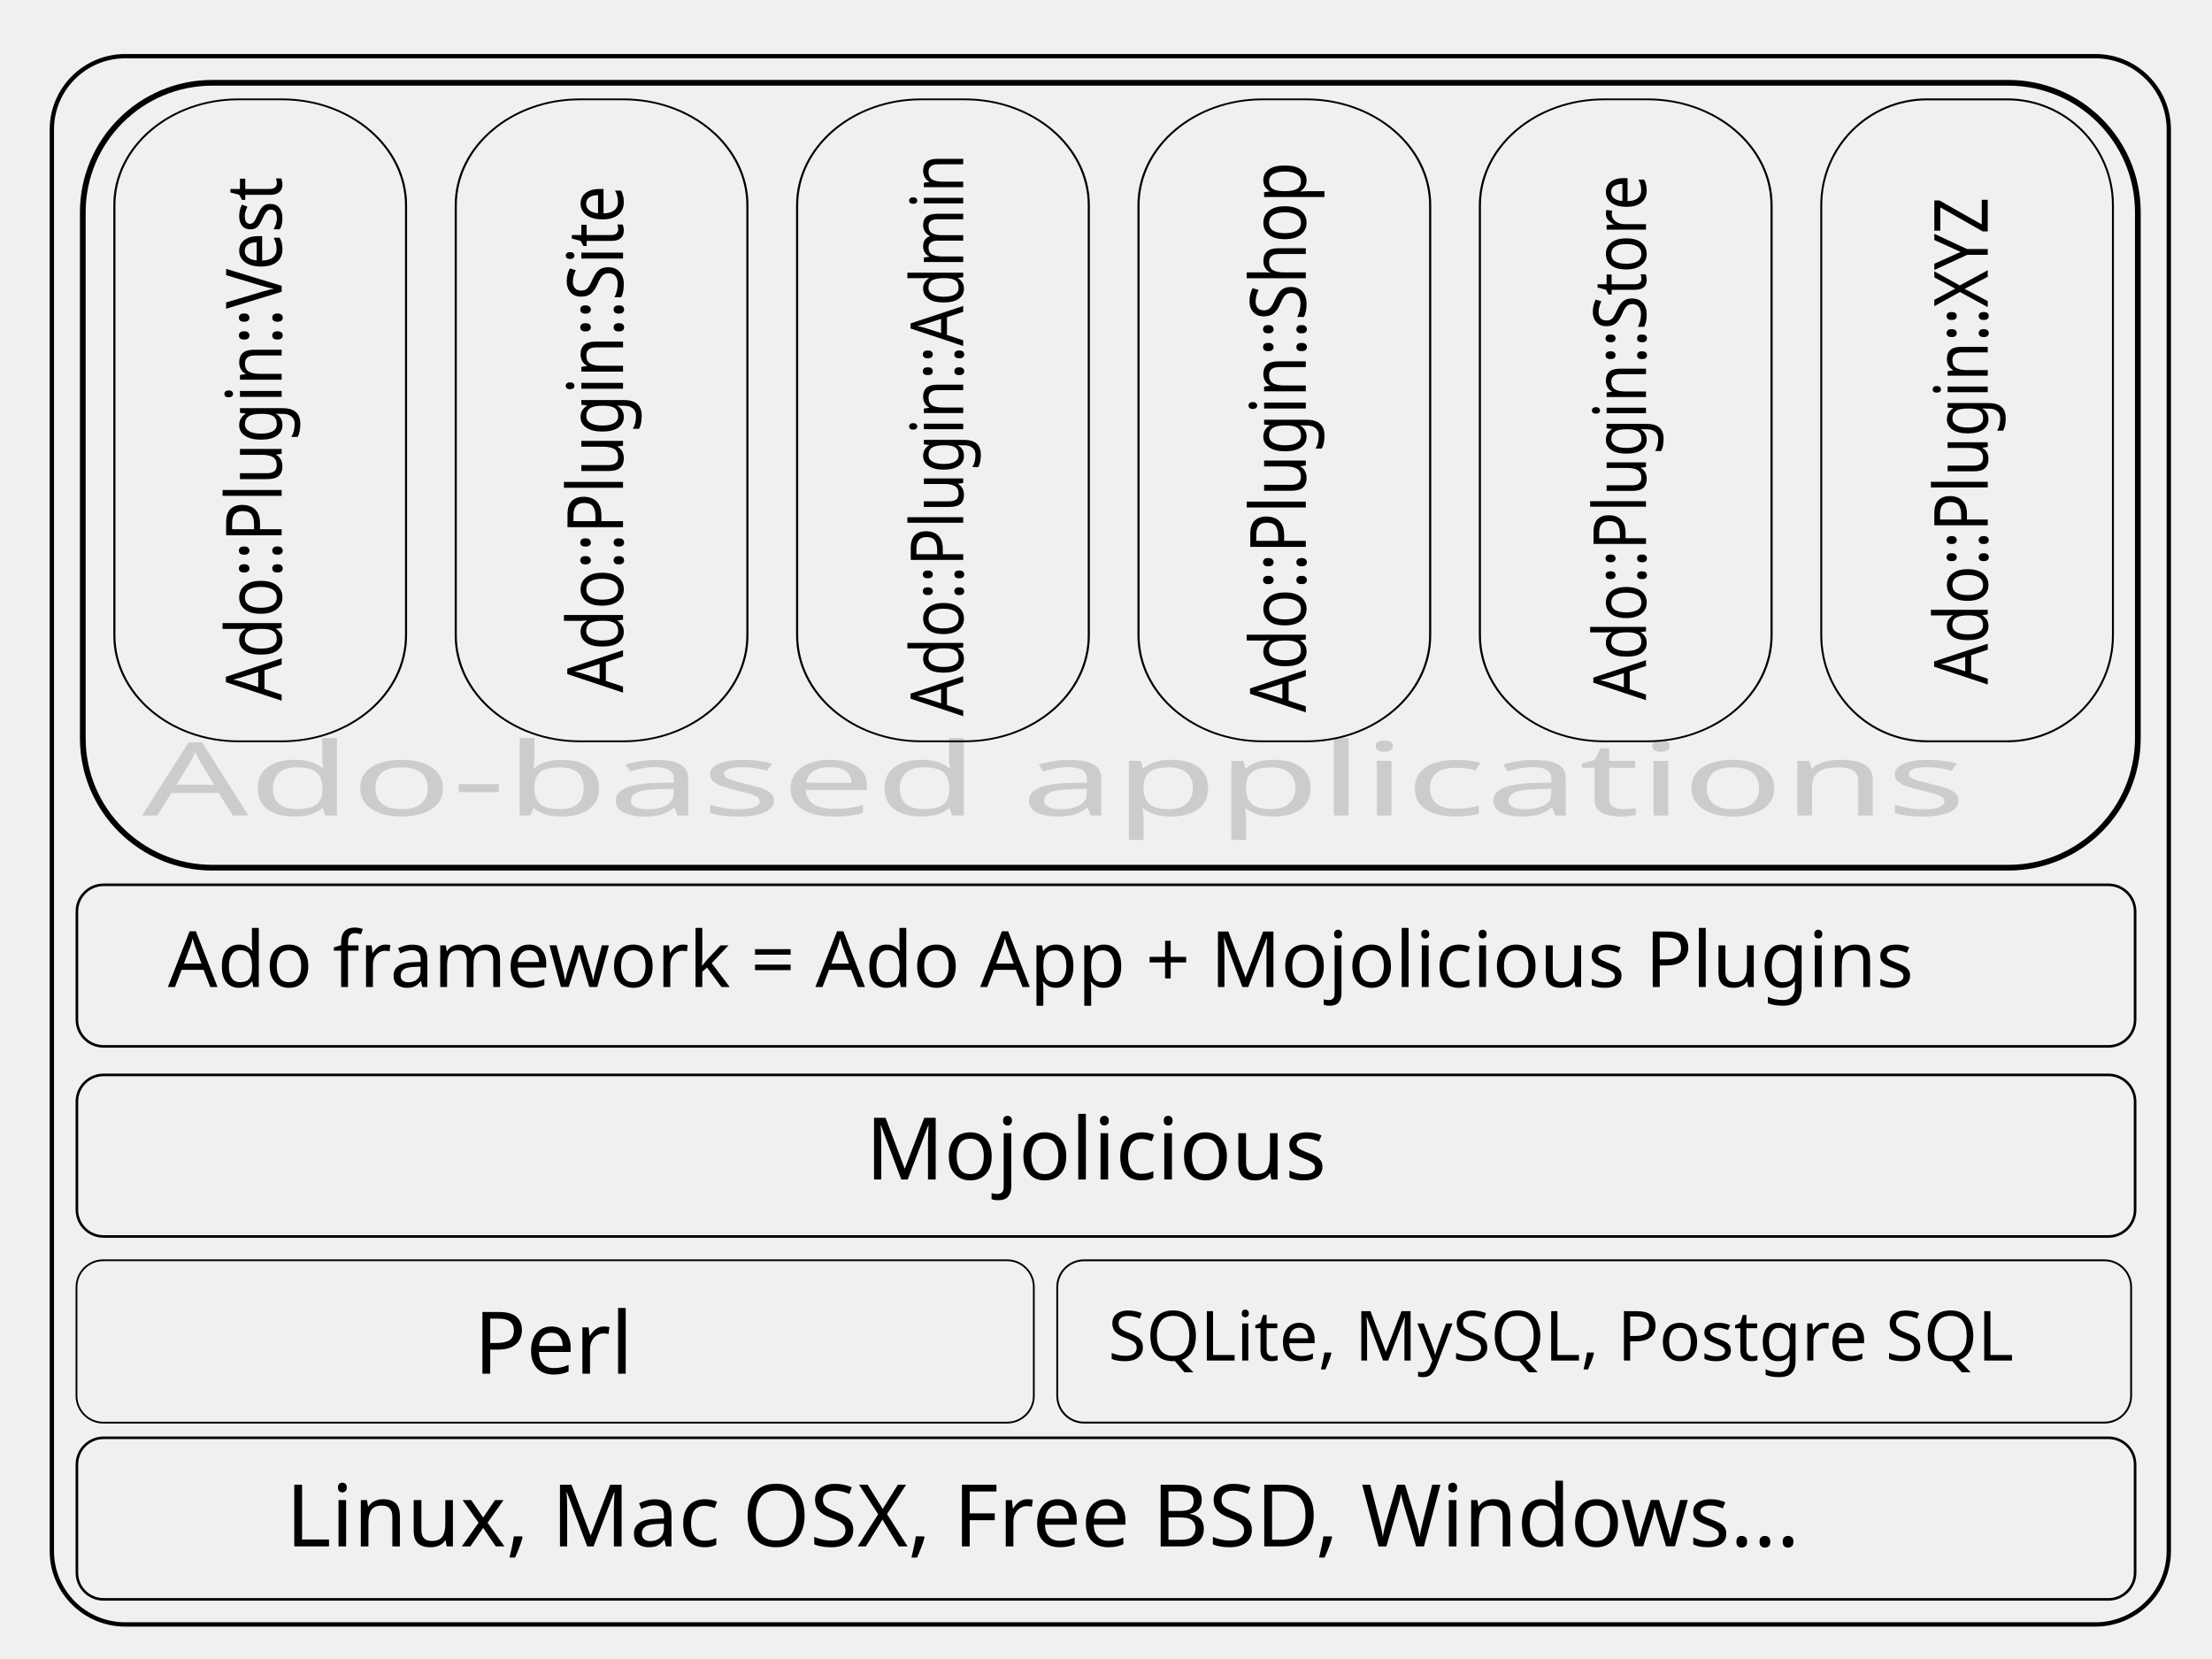
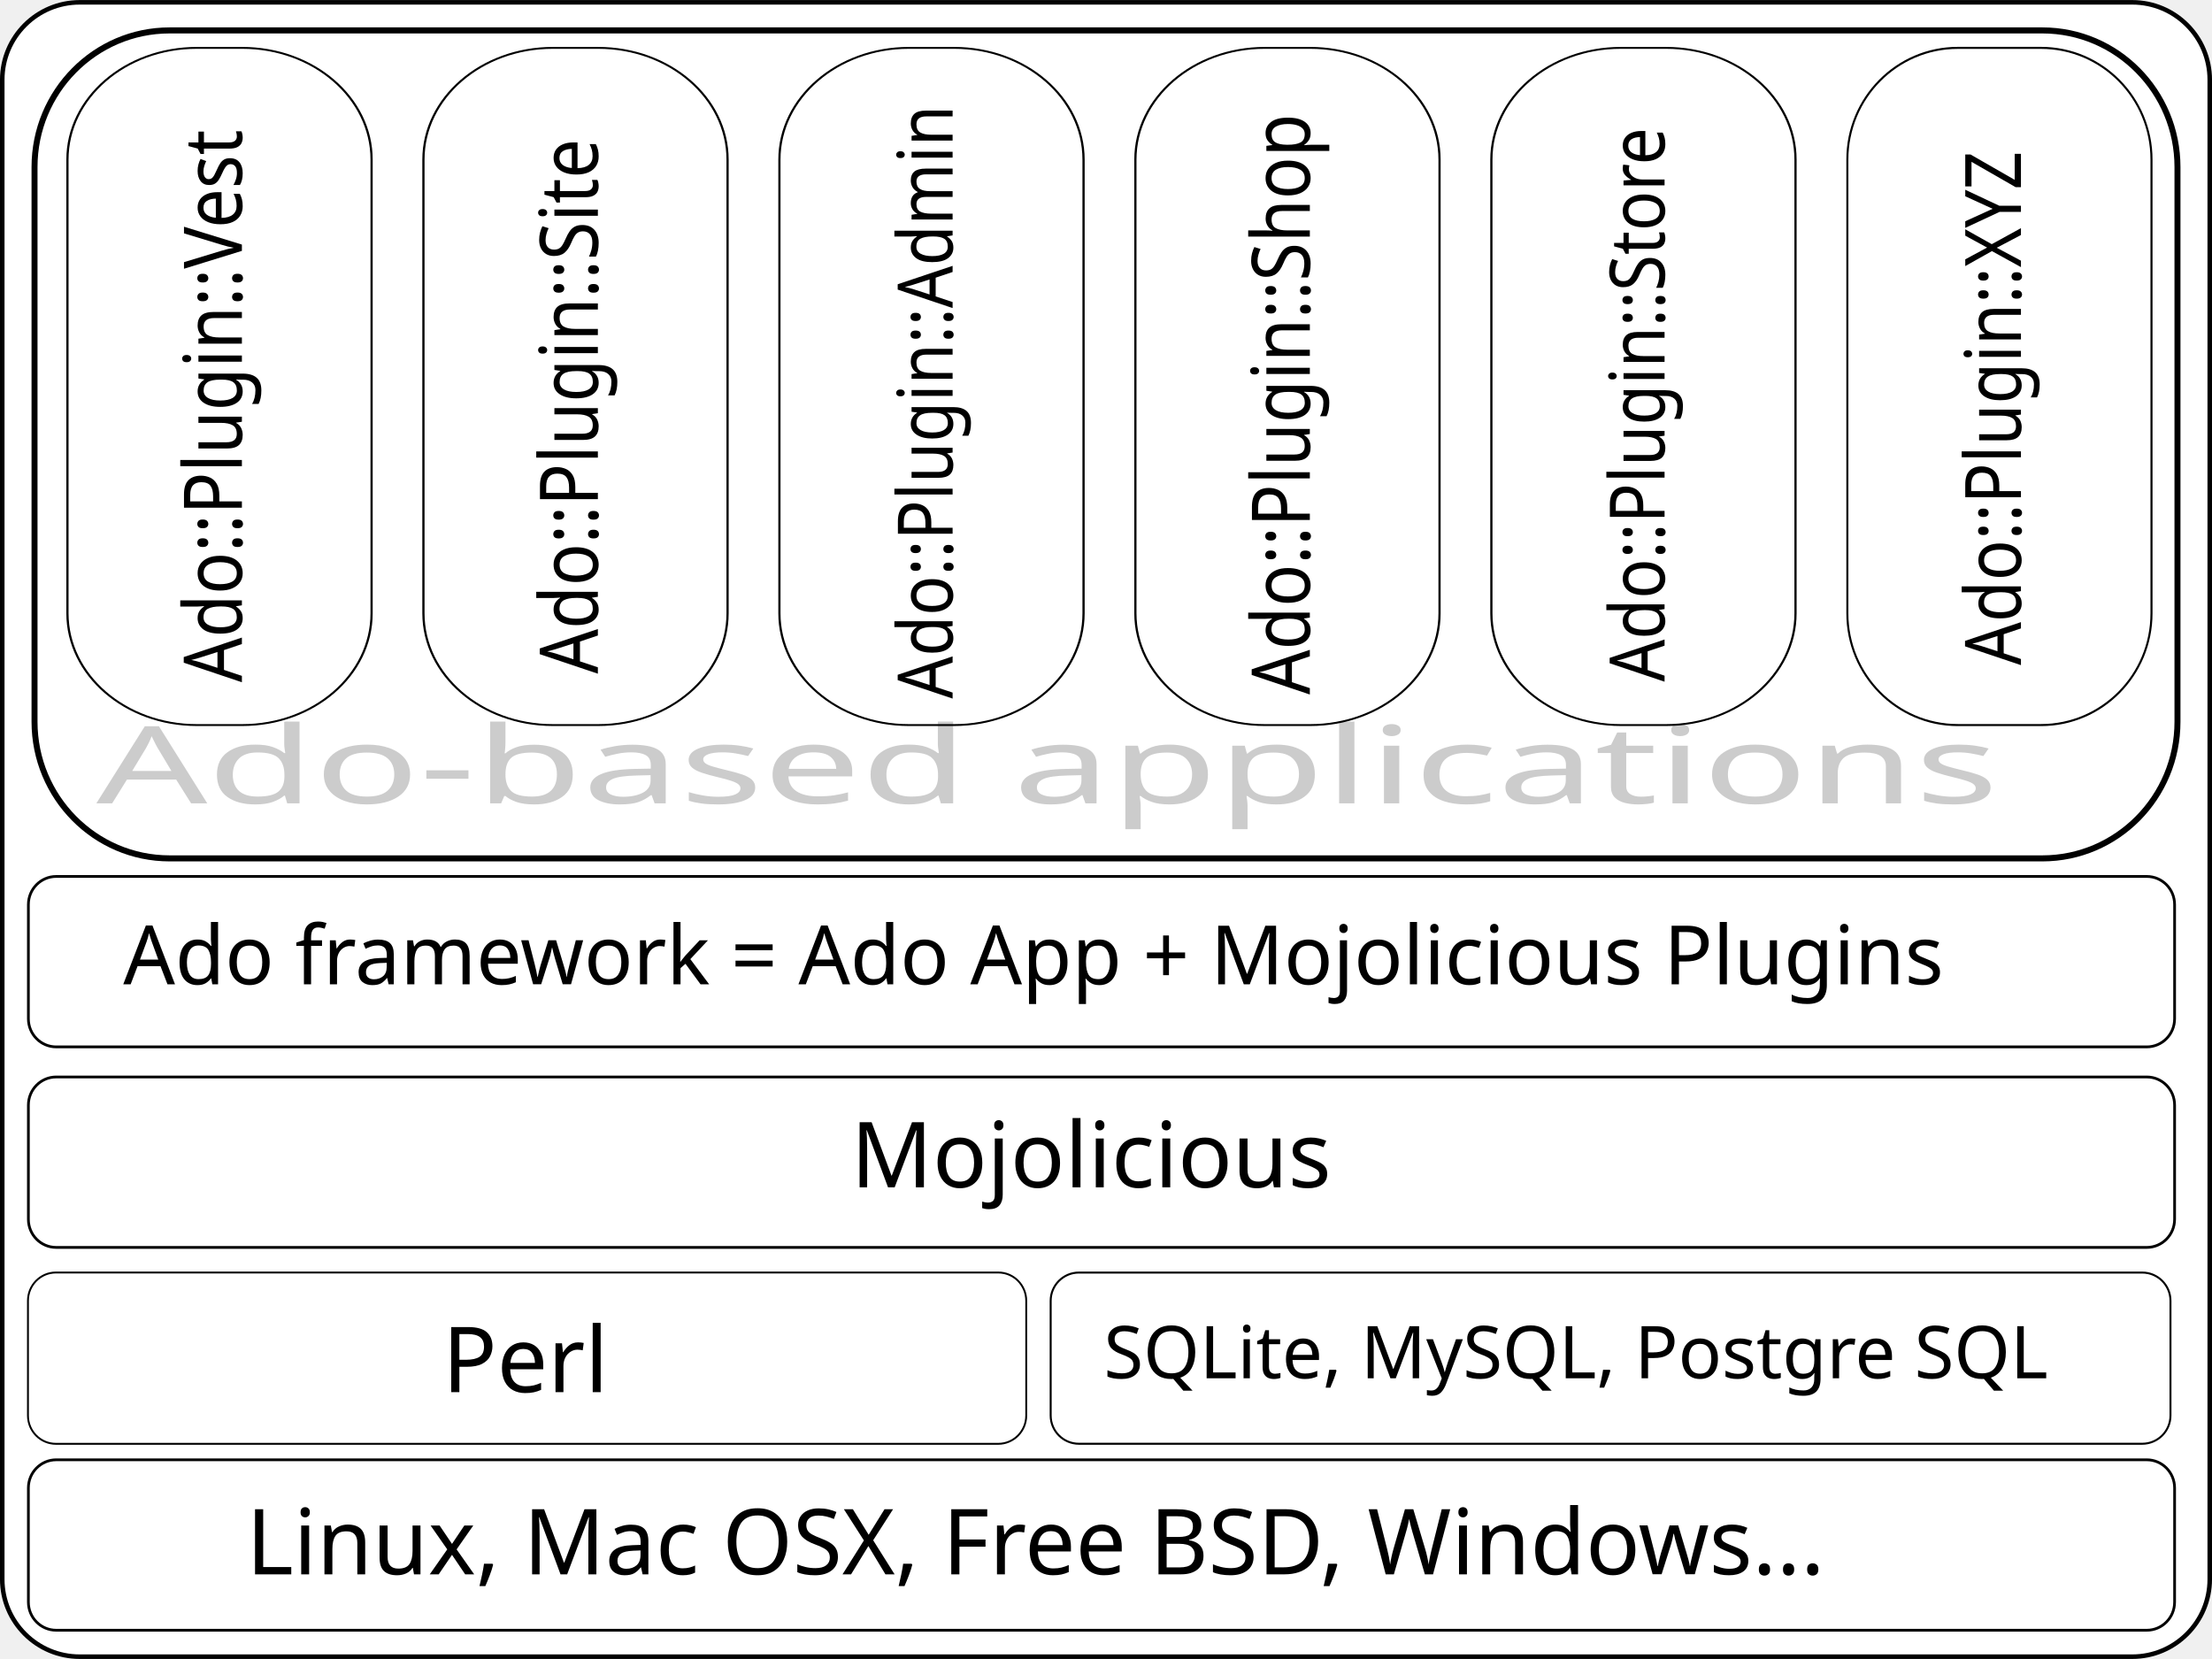
- <svg xmlns="http://www.w3.org/2000/svg" width="1024px" height="768px" id="svg3774" version="1.1">
+ <svg xmlns="http://www.w3.org/2000/svg" width="800" height="600" id="svg3774" version="1.1">
  <defs id="defs3776" />
-   <g id="layer1">
-     <rect style="fill:none;stroke:#000000;stroke-width:2;stroke-miterlimit:4;stroke-opacity:1;stroke-dasharray:none" id="rect3782" width="980" height="726" x="24" y="26" ry="34" />
-     <g id="g4587">
+   <g id="layer1" transform="translate(0,-168)">
+     <rect style="fill:#ffffff;stroke:#000000;stroke-width:1.639;stroke-miterlimit:4;stroke-opacity:1;stroke-dasharray:none" id="rect3782" width="798.371" height="598.317" x="0.815" y="168.842" ry="28.02" />
+     <g id="g4587" transform="matrix(0.814664,0,0,0.8241277,-18.73728,147.4143)">
      <rect ry="12.345" y="665.603" x="35.603" height="74.794" width="952.794" id="rect4552" style="fill:none;stroke:#000000;stroke-width:1.206;stroke-miterlimit:4;stroke-opacity:1;stroke-dasharray:none" />
      <text id="text4554" y="715.871" x="132.352" style="font-size:40px;font-style:normal;font-weight:normal;line-height:125%;letter-spacing:0px;word-spacing:0px;fill:#000000;fill-opacity:1;stroke:none;font-family:Sans" xml:space="preserve">
        <tspan y="715.871" x="132.352" id="tspan4556">Linux, Mac OSX, Free BSD, Windows...</tspan>
      </text>
    </g>
-     <rect style="fill:none;stroke:#000000;stroke-width:0.873;stroke-miterlimit:4;stroke-opacity:1;stroke-dasharray:none" id="rect4560" width="497.127" height="75.127" x="489.436" y="583.436" ry="12.4" />
-     <g id="g4582">
+     <rect style="fill:none;stroke:#000000;stroke-width:0.715;stroke-miterlimit:4;stroke-opacity:1;stroke-dasharray:none" id="rect4560" width="404.992" height="61.914" x="379.989" y="628.24" ry="10.219" />
+     <g id="g4582" transform="matrix(0.814664,0,0,0.8241277,-18.73728,147.4143)">
      <rect style="fill:none;stroke:#000000;stroke-width:0.824;stroke-miterlimit:4;stroke-opacity:1;stroke-dasharray:none" id="rect4558" width="443.176" height="75.176" x="35.412" y="583.412" ry="12.408" />
      <text id="text4562" y="635.912" x="219.451" style="font-size:40px;font-style:normal;font-weight:normal;line-height:125%;letter-spacing:0px;word-spacing:0px;fill:#000000;fill-opacity:1;stroke:none;font-family:Sans" xml:space="preserve">
        <tspan y="635.912" x="219.451" id="tspan4564">Perl</tspan>
      </text>
    </g>
-     <text xml:space="preserve" style="font-size:40px;font-style:normal;font-weight:normal;line-height:125%;letter-spacing:0px;word-spacing:0px;fill:#000000;fill-opacity:1;stroke:none;font-family:Sans" x="513.008" y="629.828" id="text4566">
-       <tspan id="tspan4568" x="513.008" y="629.828" style="font-size:32px">SQLite, MySQL, Postgre SQL</tspan>
+     <text xml:space="preserve" style="font-size:32.775px;font-style:normal;font-weight:normal;line-height:125%;letter-spacing:0px;word-spacing:0px;fill:#000000;fill-opacity:1;stroke:none;font-family:Sans" x="401.504" y="662.635" id="text4566" transform="scale(0.9942418,1.005792)">
+       <tspan id="tspan4568" x="401.504" y="662.635" style="font-size:26.22px">SQLite, MySQL, Postgre SQL</tspan>
    </text>
-     <g id="g4592">
+     <g id="g4592" transform="matrix(0.814664,0,0,0.8241277,-18.73728,147.4143)">
      <rect style="fill:none;stroke:#000000;stroke-width:1.206;stroke-miterlimit:4;stroke-opacity:1;stroke-dasharray:none" id="rect4570" width="952.794" height="74.794" x="35.603" y="497.603" ry="12.345" />
      <text id="text4572" y="546.035" x="400.75" style="font-size:40px;font-style:normal;font-weight:normal;line-height:125%;letter-spacing:0px;word-spacing:0px;fill:#000000;fill-opacity:1;stroke:none;font-family:Sans" xml:space="preserve">
        <tspan y="546.035" x="400.75" id="tspan4574">Mojolicious</tspan>
      </text>
    </g>
-     <g id="g4599">
+     <g id="g4599" transform="matrix(0.814664,0,0,0.8241277,-18.73728,147.4143)">
      <rect ry="12.345" y="409.603" x="35.603" height="74.794" width="952.794" id="rect4576" style="fill:none;stroke:#000000;stroke-width:1.206;stroke-miterlimit:4;stroke-opacity:1;stroke-dasharray:none" />
      <text xml:space="preserve" style="font-size:40px;font-style:normal;font-weight:normal;line-height:125%;letter-spacing:0px;word-spacing:0px;fill:#000000;fill-opacity:1;stroke:none;font-family:Sans" x="77.724" y="456.932" id="text4578">
        <tspan style="font-size:36px" id="tspan4580" x="77.724" y="456.932">Ado framework = Ado App + Mojolicious Plugins</tspan>
      </text>
    </g>
-     <g id="g4706" transform="translate(6.486122,0)">
+     <g id="g4706" transform="matrix(0.814664,0,0,0.8241277,-13.45327,147.4143)">
      <rect style="fill:none;stroke:#000000;stroke-width:2.655;stroke-miterlimit:4;stroke-opacity:1;stroke-dasharray:none" id="rect4597" width="951.345" height="363.345" x="31.842" y="38.328" ry="59.97" />
      <text transform="scale(1.278684,0.7820544)" id="text4635" y="482.726" x="46.371" style="font-size:37.711px;font-style:normal;font-weight:normal;line-height:125%;letter-spacing:0px;word-spacing:0px;fill:#cccccc;fill-opacity:1;stroke:none;font-family:Sans" xml:space="preserve">
        <tspan style="font-size:60.338px;fill:#cccccc" y="482.726" x="46.371" id="tspan4637">Ado-based applications</tspan>
      </text>
      <g transform="matrix(1,0,0,0.853916,0,6.718325)" id="g4663">
        <rect style="fill:none;stroke:#000000;stroke-width:0.979;stroke-miterlimit:4;stroke-opacity:1;stroke-dasharray:none" id="rect4623" width="135.021" height="348.021" x="46.456" y="45.989" ry="57.44" />
        <text xml:space="preserve" style="font-size:40px;font-style:normal;font-weight:normal;line-height:125%;letter-spacing:0px;word-spacing:0px;fill:#000000;fill-opacity:1;stroke:none;font-family:Sans" x="-372.007" y="123.898" id="text4639" transform="matrix(0,-1,1,0,0,0)">
          <tspan id="tspan4641" x="-372.007" y="123.898" style="font-size:36px">Ado::Plugin::Vest</tspan>
        </text>
      </g>
      <g transform="matrix(1,0,0,0.853916,0,6.718325)" id="g4676">
        <rect ry="57.44" y="45.989" x="204.491" height="348.021" width="135.021" id="rect4625" style="fill:none;stroke:#000000;stroke-width:0.979;stroke-miterlimit:4;stroke-opacity:1;stroke-dasharray:none" />
        <text transform="matrix(0,-1,1,0,0,0)" id="text4643" y="281.933" x="-367.612" style="font-size:40px;font-style:normal;font-weight:normal;line-height:125%;letter-spacing:0px;word-spacing:0px;fill:#000000;fill-opacity:1;stroke:none;font-family:Sans" xml:space="preserve">
          <tspan style="font-size:36px" y="281.933" x="-367.612" id="tspan4645">Ado::Plugin::Site</tspan>
        </text>
      </g>
      <g transform="matrix(1,0,0,0.853916,0,6.718325)" id="g4696">
        <rect style="fill:none;stroke:#000000;stroke-width:0.979;stroke-miterlimit:4;stroke-opacity:1;stroke-dasharray:none" id="rect4627" width="135.021" height="348.021" x="362.527" y="45.989" ry="57.44" />
        <text xml:space="preserve" style="font-size:40px;font-style:normal;font-weight:normal;line-height:125%;letter-spacing:0px;word-spacing:0px;fill:#000000;fill-opacity:1;stroke:none;font-family:Sans" x="-380.404" y="439.417" id="text4647" transform="matrix(0,-1,1,0,0,0)">
          <tspan id="tspan4649" x="-380.404" y="439.417" style="font-size:34px">Ado::Plugin::Admin</tspan>
        </text>
      </g>
      <g transform="matrix(1,0,0,0.853916,0,6.718325)" id="g4691">
        <rect ry="57.44" y="45.989" x="520.562" height="348.021" width="135.021" id="rect4629" style="fill:none;stroke:#000000;stroke-width:0.979;stroke-miterlimit:4;stroke-opacity:1;stroke-dasharray:none" />
        <text transform="matrix(0,-1,1,0,0,0)" id="text4651" y="598.004" x="-378.309" style="font-size:40px;font-style:normal;font-weight:normal;line-height:125%;letter-spacing:0px;word-spacing:0px;fill:#000000;fill-opacity:1;stroke:none;font-family:Sans" xml:space="preserve">
          <tspan style="font-size:36px" y="598.004" x="-378.309" id="tspan4653">Ado::Plugin::Shop</tspan>
        </text>
      </g>
      <g transform="matrix(1,0,0,0.853916,0,6.718325)" id="g4686">
        <rect style="fill:none;stroke:#000000;stroke-width:0.979;stroke-miterlimit:4;stroke-opacity:1;stroke-dasharray:none" id="rect4631" width="135.021" height="348.021" x="678.597" y="45.989" ry="57.44" />
        <text xml:space="preserve" style="font-size:40px;font-style:normal;font-weight:normal;line-height:125%;letter-spacing:0px;word-spacing:0px;fill:#000000;fill-opacity:1;stroke:none;font-family:Sans" x="-371.722" y="755.487" id="text4655" transform="matrix(0,-1,1,0,0,0)">
          <tspan id="tspan4657" x="-371.722" y="755.487" style="font-size:34px">Ado::Plugin::Store</tspan>
        </text>
      </g>
      <rect style="fill:none;stroke:#000000;stroke-width:0.905;stroke-miterlimit:4;stroke-opacity:1;stroke-dasharray:none" id="rect4633" width="135.021" height="297.181" x="836.632" y="45.989" ry="49.049" />
      <text xml:space="preserve" style="font-size:36.963px;font-style:normal;font-weight:normal;line-height:125%;letter-spacing:0px;word-spacing:0px;fill:#000000;fill-opacity:1;stroke:none;font-family:Sans" x="-342.903" y="844.324" id="text4659" transform="matrix(0,-0.9240758,1.082162,0,0,0)">
        <tspan id="tspan4661" x="-342.903" y="844.324" style="font-size:32px">Ado::Plugin::XYZ</tspan>
      </text>
    </g>
  </g>
</svg>
